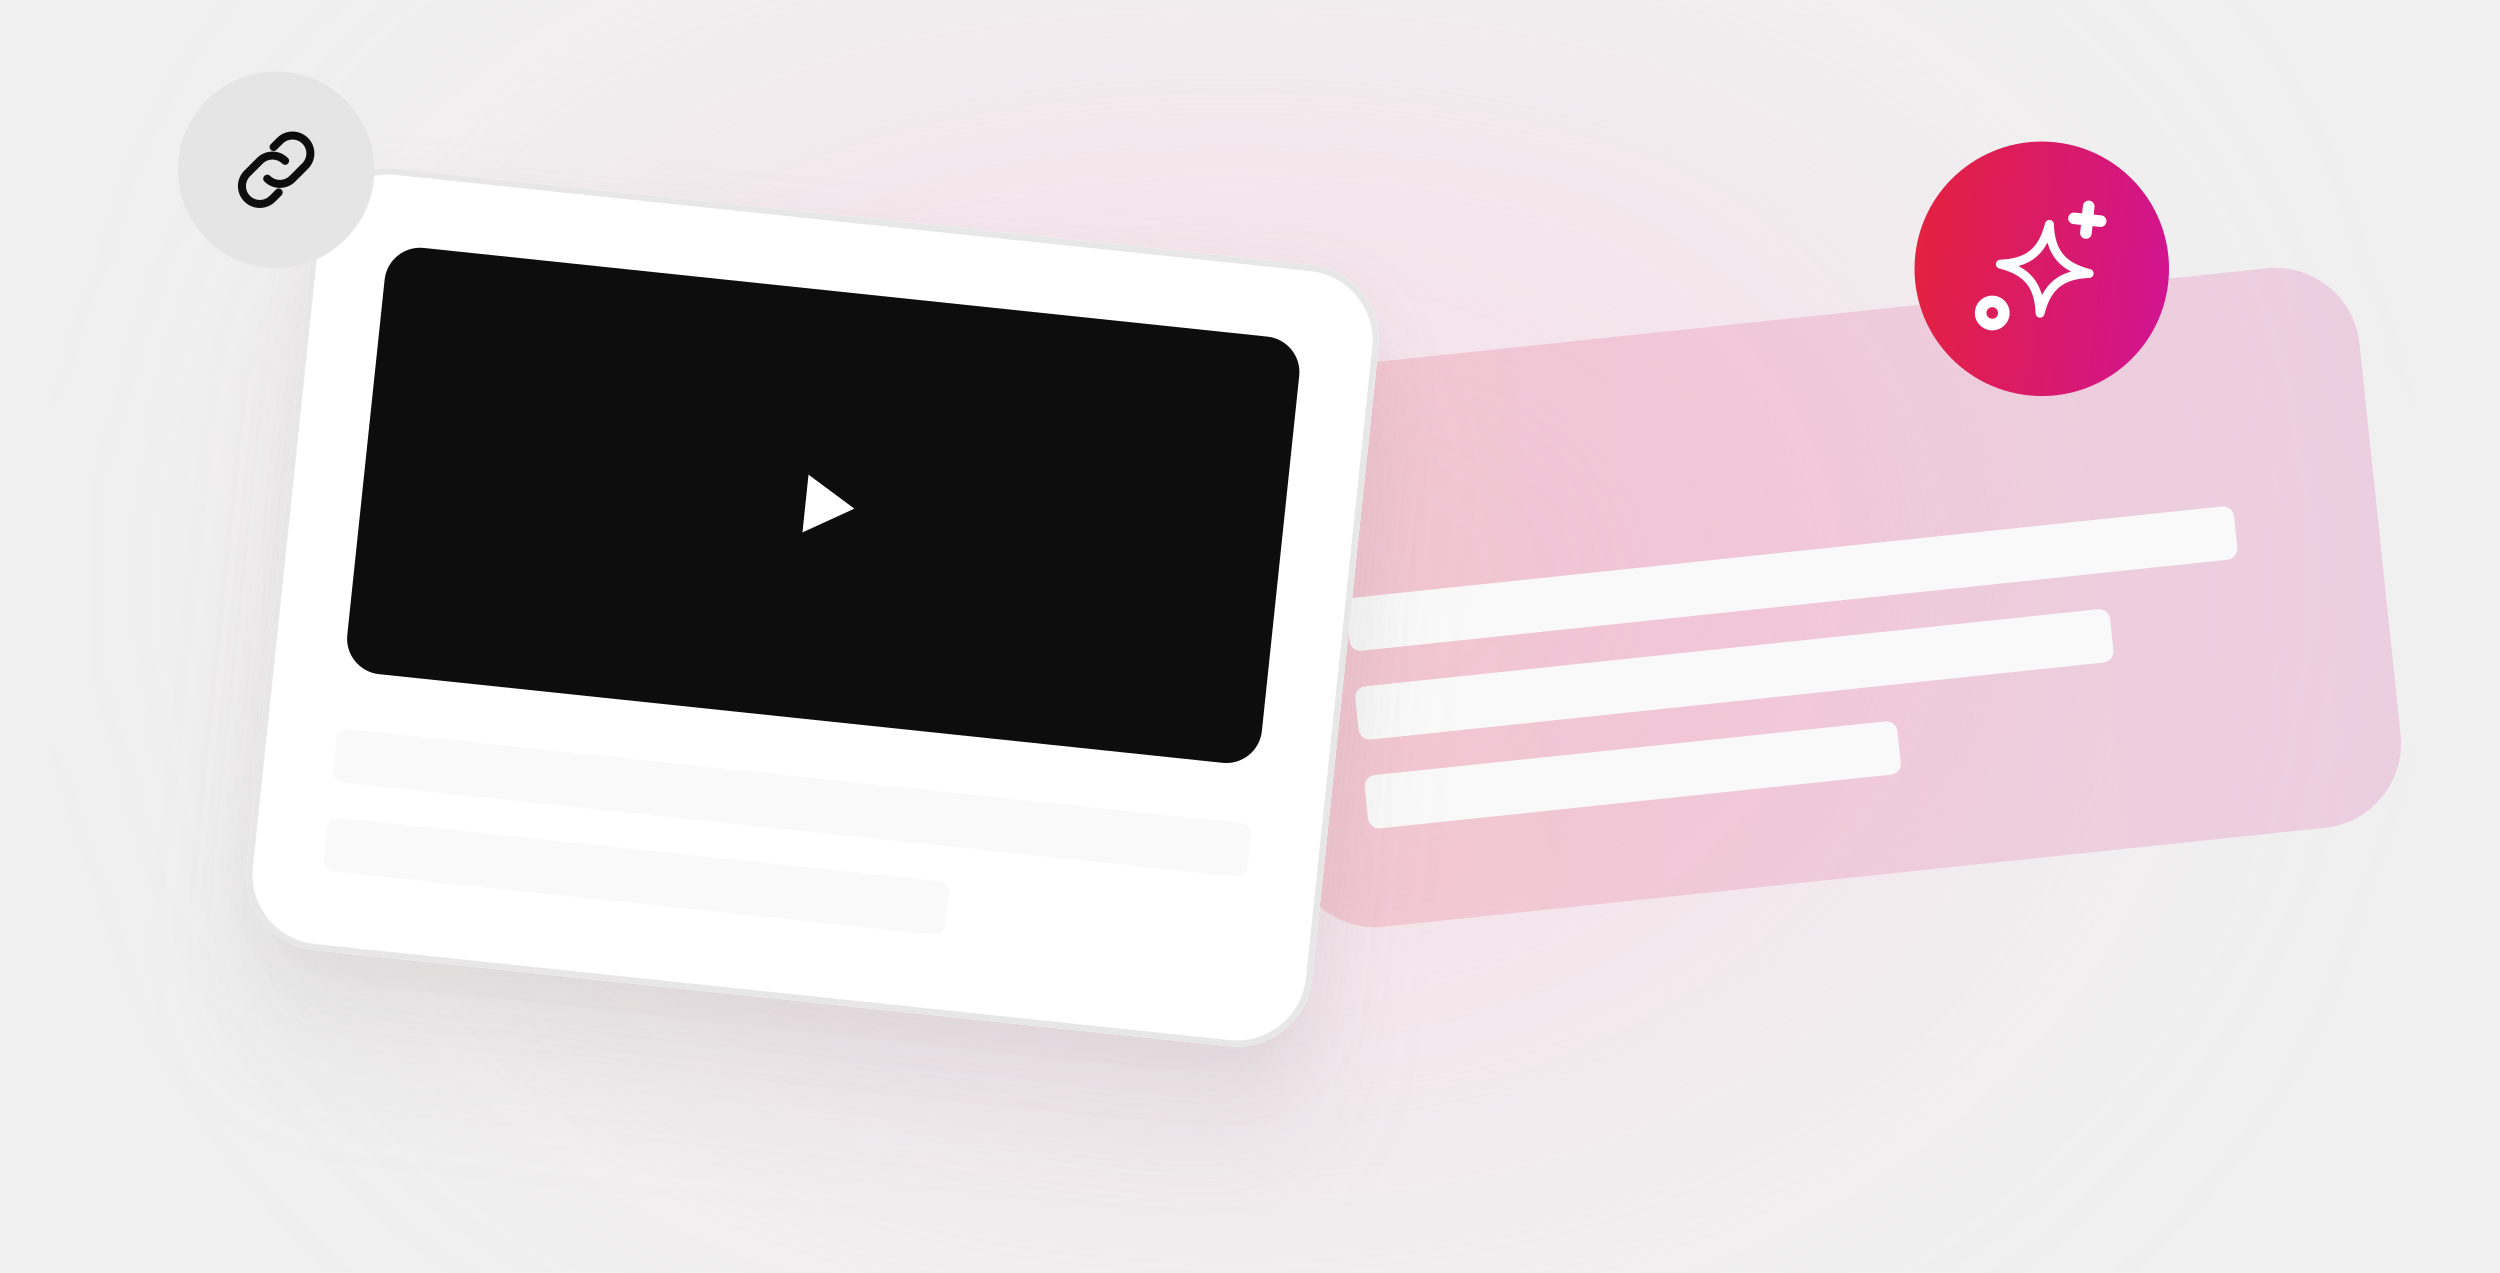
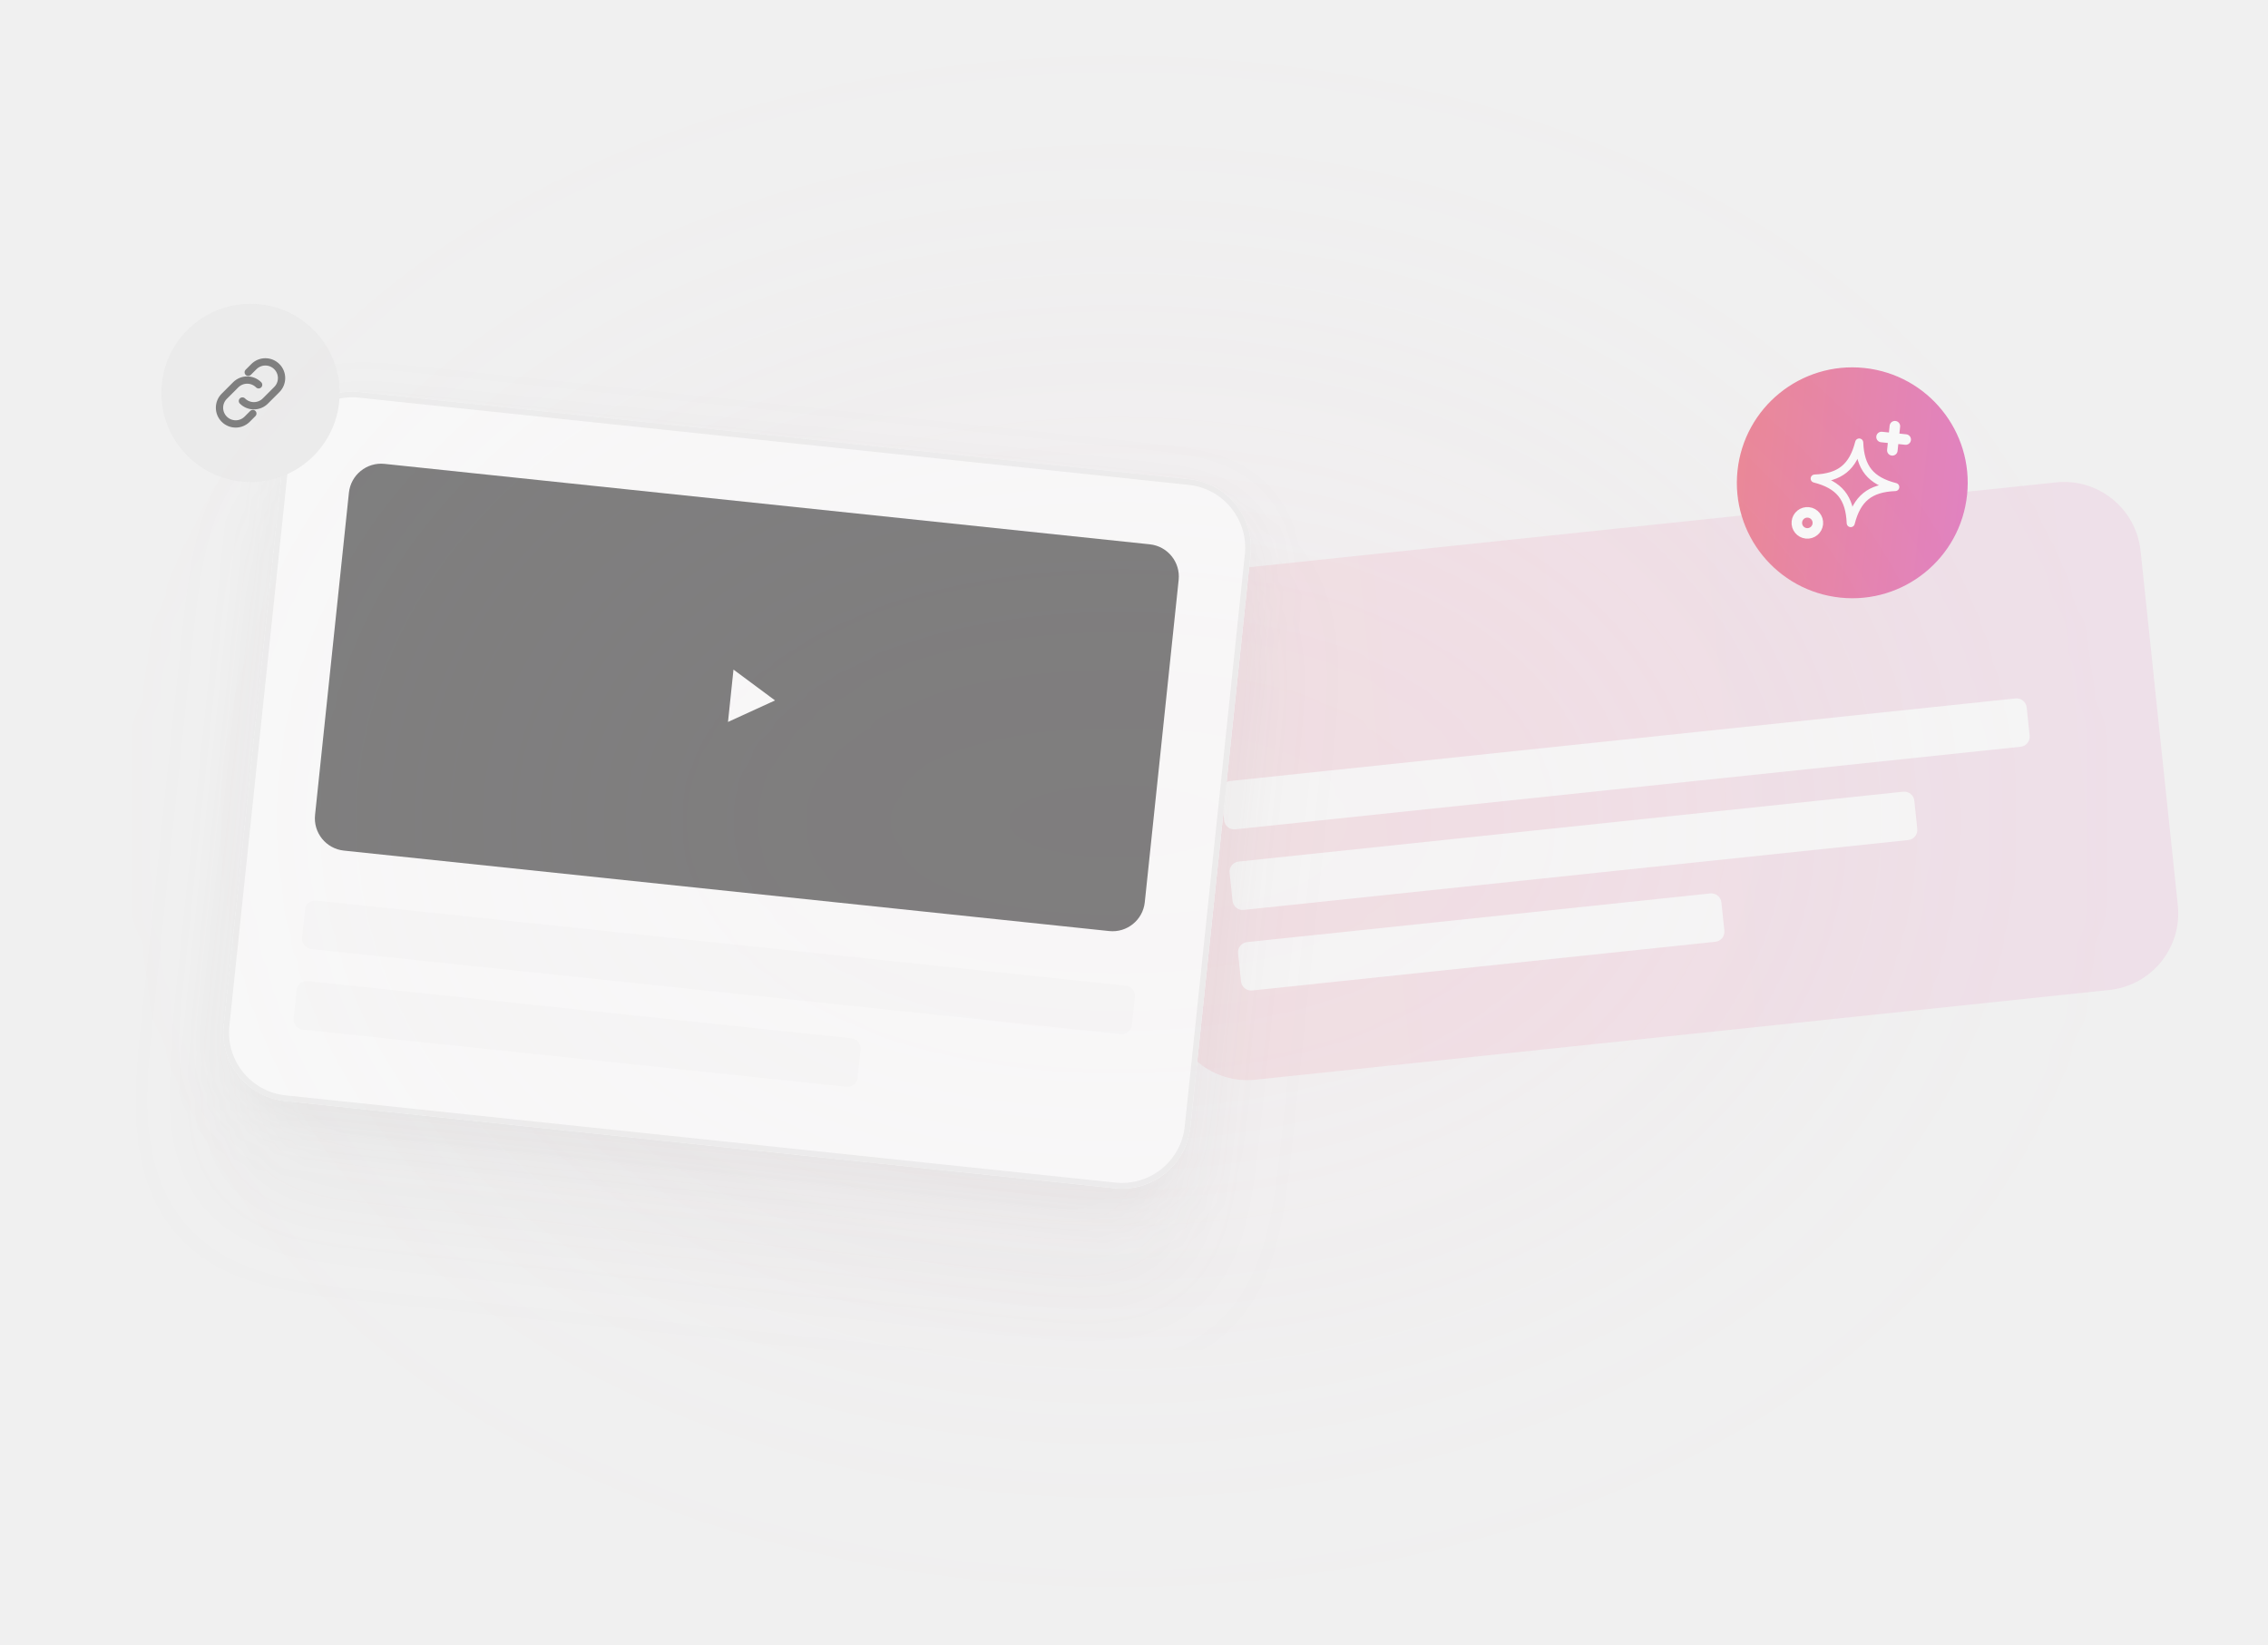
- <svg xmlns="http://www.w3.org/2000/svg" width="560" height="285" viewBox="0 88 560 285" fill="none" overflow="hidden">
-   <g filter="url(#filter0_f_411_1050)">
-     <ellipse cx="276.26" cy="217.322" rx="170" ry="122.322" fill="#FFC8DF" fill-opacity="0.35" />
+ <svg xmlns="http://www.w3.org/2000/svg" width="560" height="406" viewBox="0 0 560 406" fill="none">
+   <g opacity="0.2" filter="url(#filter0_f_411_1050)">
+     <ellipse cx="276.26" cy="202.811" rx="170" ry="107.811" fill="#FFC8DF" fill-opacity="0.35" />
  </g>
-   <g clip-path="url(#clip0_411_1050)">
-     <rect x="277.917" y="172.257" width="250" height="126" rx="19" transform="rotate(-6 277.917 172.257)" fill="url(#paint0_linear_411_1050)" fill-opacity="0.15" />
-     <rect x="301.254" y="222.091" width="200" height="12" rx="2.5" transform="rotate(-6 301.254 222.091)" fill="#F9F9F9" />
-     <rect x="303.344" y="241.981" width="170" height="12" rx="2.5" transform="rotate(-6 303.344 241.981)" fill="#F9F9F9" />
-     <rect x="305.435" y="261.872" width="120" height="12" rx="2.5" transform="rotate(-6 305.435 261.872)" fill="#F9F9F9" />
-     <g filter="url(#filter1_dd_411_1050)">
-       <g clip-path="url(#clip1_411_1050)">
-         <rect x="71.859" y="124.021" width="240" height="176" rx="17" transform="rotate(6 71.8594 124.021)" fill="white" />
-         <rect x="86.989" y="142.705" width="206" height="96" rx="8" transform="rotate(6 86.9893 142.705)" fill="#0D0D0D" />
-         <path d="M181.109 194.326L191.369 201.94L179.75 207.255L181.109 194.326Z" fill="white" />
-         <rect x="75.596" y="251.108" width="206" height="12" rx="2.5" transform="rotate(6 75.5956 251.108)" fill="#F9F9F9" />
-         <rect x="73.505" y="270.999" width="140" height="12" rx="2.5" transform="rotate(6 73.5051 270.999)" fill="#F9F9F9" />
+   <g opacity="0.5">
+     <g clip-path="url(#clip0_411_1050)">
+       <rect x="277.917" y="143.236" width="250" height="126" rx="19" transform="rotate(-6 277.917 143.236)" fill="url(#paint0_linear_411_1050)" fill-opacity="0.15" />
+       <rect x="301.254" y="193.069" width="200" height="12" rx="2.5" transform="rotate(-6 301.254 193.069)" fill="#F9F9F9" />
+       <rect x="303.344" y="212.96" width="170" height="12" rx="2.5" transform="rotate(-6 303.344 212.96)" fill="#F9F9F9" />
+       <rect x="305.435" y="232.85" width="120" height="12" rx="2.5" transform="rotate(-6 305.435 232.85)" fill="#F9F9F9" />
+       <g filter="url(#filter1_dd_411_1050)">
+         <g clip-path="url(#clip1_411_1050)">
+           <rect x="71.859" y="95" width="240" height="176" rx="17" transform="rotate(6 71.8594 95.0001)" fill="white" />
+           <rect x="86.989" y="113.684" width="206" height="96" rx="8" transform="rotate(6 86.9893 113.684)" fill="#0D0D0D" />
+           <path d="M181.109 165.305L191.369 172.919L179.75 178.234L181.109 165.305Z" fill="white" />
+           <rect x="75.596" y="222.087" width="206" height="12" rx="2.5" transform="rotate(6 75.5956 222.087)" fill="#F9F9F9" />
+           <rect x="73.505" y="241.977" width="140" height="12" rx="2.5" transform="rotate(6 73.5051 241.977)" fill="#F9F9F9" />
+         </g>
+         <rect x="72.482" y="95.769" width="238.6" height="174.6" rx="16.3" transform="rotate(6 72.4824 95.7695)" stroke="#E7E7E7" stroke-width="1.4" />
      </g>
-       <rect x="72.482" y="124.791" width="238.6" height="174.6" rx="16.3" transform="rotate(6 72.4824 124.791)" stroke="#E7E7E7" stroke-width="1.4" />
+       <rect x="39.859" y="75" width="44" height="44" rx="22" fill="#E5E5E5" />
+       <path d="M59.859 99C60.231 99.372 60.672 99.667 61.158 99.868C61.643 100.07 62.164 100.173 62.689 100.173C63.215 100.173 63.736 100.07 64.221 99.868C64.707 99.667 65.148 99.372 65.519 99L68.349 96.17C69.1 95.42 69.522 94.402 69.522 93.34C69.522 92.279 69.1 91.261 68.349 90.51C67.599 89.76 66.581 89.338 65.519 89.338C64.458 89.338 63.44 89.76 62.689 90.51L61.289 91.91" stroke="#0D0D0D" stroke-width="1.8" stroke-linecap="round" stroke-linejoin="round" />
+       <path d="M63.859 95C63.488 94.628 63.047 94.333 62.561 94.132C62.075 93.931 61.555 93.827 61.029 93.827C60.504 93.827 59.983 93.931 59.498 94.132C59.012 94.333 58.571 94.628 58.199 95L55.369 97.83C54.619 98.581 54.197 99.599 54.197 100.66C54.197 101.722 54.619 102.74 55.369 103.49C56.12 104.241 57.138 104.662 58.199 104.662C59.261 104.662 60.279 104.241 61.029 103.49L62.429 102.09" stroke="#0D0D0D" stroke-width="1.8" stroke-linecap="round" stroke-linejoin="round" />
+       <rect x="431.99" y="87.869" width="57" height="57" rx="28.5" transform="rotate(6 431.99 87.8689)" fill="url(#paint1_linear_411_1050)" />
+       <path d="M459.062 109.247C459.309 115.507 461.89 118.694 467.962 120.237C461.702 120.484 458.515 123.065 456.972 129.137C456.725 122.877 454.144 119.69 448.072 118.147C454.332 117.9 457.519 115.319 459.062 109.247Z" stroke="white" stroke-width="2" stroke-linejoin="round" />
+       <path d="M467.873 105.215L467.246 111.182M464.576 107.885L470.543 108.512" stroke="white" stroke-width="2.6" stroke-linecap="round" />
+       <path d="M445.988 131.672C447.416 131.822 448.695 130.786 448.845 129.358C448.995 127.93 447.959 126.651 446.531 126.501C445.103 126.35 443.824 127.386 443.674 128.815C443.524 130.243 444.56 131.522 445.988 131.672Z" stroke="white" stroke-width="2.6" />
    </g>
-     <rect x="39.859" y="104.021" width="44" height="44" rx="22" fill="#E5E5E5" />
-     <path d="M59.859 128.021C60.231 128.393 60.672 128.688 61.158 128.89C61.643 129.091 62.164 129.195 62.689 129.195C63.215 129.195 63.736 129.091 64.221 128.89C64.707 128.688 65.148 128.393 65.519 128.021L68.349 125.191C69.1 124.441 69.522 123.423 69.522 122.361C69.522 121.3 69.1 120.282 68.349 119.531C67.599 118.781 66.581 118.359 65.519 118.359C64.458 118.359 63.44 118.781 62.689 119.531L61.289 120.931" stroke="#0D0D0D" stroke-width="1.8" stroke-linecap="round" stroke-linejoin="round" />
-     <path d="M63.859 124.022C63.488 123.65 63.047 123.355 62.561 123.153C62.075 122.952 61.555 122.848 61.029 122.848C60.504 122.848 59.983 122.952 59.498 123.153C59.012 123.355 58.571 123.65 58.199 124.022L55.369 126.852C54.619 127.602 54.197 128.62 54.197 129.682C54.197 130.743 54.619 131.761 55.369 132.512C56.12 133.262 57.138 133.684 58.199 133.684C59.261 133.684 60.279 133.262 61.029 132.512L62.429 131.112" stroke="#0D0D0D" stroke-width="1.8" stroke-linecap="round" stroke-linejoin="round" />
-     <rect x="431.99" y="116.89" width="57" height="57" rx="28.5" transform="rotate(6 431.99 116.89)" fill="url(#paint1_linear_411_1050)" />
-     <path d="M459.062 138.268C459.309 144.528 461.89 147.715 467.962 149.258C461.702 149.505 458.515 152.086 456.972 158.158C456.725 151.898 454.144 148.711 448.072 147.168C454.332 146.921 457.519 144.34 459.062 138.268Z" stroke="white" stroke-width="2" stroke-linejoin="round" />
-     <path d="M467.873 134.236L467.246 140.203M464.576 136.906L470.543 137.533" stroke="white" stroke-width="2.6" stroke-linecap="round" />
-     <path d="M445.988 160.693C447.416 160.844 448.695 159.808 448.845 158.379C448.995 156.951 447.959 155.672 446.531 155.522C445.103 155.372 443.824 156.408 443.674 157.836C443.524 159.264 444.56 160.543 445.988 160.693Z" stroke="white" stroke-width="2.6" />
  </g>
  <defs>
-     <filter id="filter0_f_411_1050" x="11.259" y="0" width="530" height="434.643" filterUnits="userSpaceOnUse" color-interpolation-filters="sRGB">
+     <filter id="filter0_f_411_1050" x="11.259" y="0" width="530" height="405.622" filterUnits="userSpaceOnUse" color-interpolation-filters="sRGB">
      <feFlood flood-opacity="0" result="BackgroundImageFix" />
      <feBlend mode="normal" in="SourceGraphic" in2="BackgroundImageFix" result="shape" />
      <feGaussianBlur stdDeviation="47.5" result="effect1_foregroundBlur_411_1050" />
    </filter>
-     <filter id="filter1_dd_411_1050" x="29.062" y="115.921" width="305.882" height="257.023" filterUnits="userSpaceOnUse" color-interpolation-filters="sRGB">
+     <filter id="filter1_dd_411_1050" x="29.062" y="86.9" width="305.882" height="257.023" filterUnits="userSpaceOnUse" color-interpolation-filters="sRGB">
      <feFlood flood-opacity="0" result="BackgroundImageFix" />
      <feColorMatrix in="SourceAlpha" type="matrix" values="0 0 0 0 0 0 0 0 0 0 0 0 0 0 0 0 0 0 127 0" result="hardAlpha" />
      <feOffset dy="5.4" />
      <feGaussianBlur stdDeviation="6.75" />
      <feColorMatrix type="matrix" values="0 0 0 0 0.53 0 0 0 0 0.51 0 0 0 0 0.51 0 0 0 0.1 0" />
      <feBlend mode="normal" in2="BackgroundImageFix" result="effect1_dropShadow_411_1050" />
      <feColorMatrix in="SourceAlpha" type="matrix" values="0 0 0 0 0 0 0 0 0 0 0 0 0 0 0 0 0 0 127 0" result="hardAlpha" />
      <feOffset dy="24.4" />
      <feGaussianBlur stdDeviation="12.2" />
      <feColorMatrix type="matrix" values="0 0 0 0 0.53 0 0 0 0 0.51 0 0 0 0 0.51 0 0 0 0.09 0" />
      <feBlend mode="normal" in2="effect1_dropShadow_411_1050" result="effect2_dropShadow_411_1050" />
      <feBlend mode="normal" in="SourceGraphic" in2="effect2_dropShadow_411_1050" result="shape" />
    </filter>
-     <linearGradient id="paint0_linear_411_1050" x1="277.917" y1="235.257" x2="527.917" y2="235.257" gradientUnits="userSpaceOnUse">
+     <linearGradient id="paint0_linear_411_1050" x1="277.917" y1="206.236" x2="527.917" y2="206.236" gradientUnits="userSpaceOnUse">
      <stop stop-color="#E32140" />
      <stop offset="1" stop-color="#D1148F" />
    </linearGradient>
-     <linearGradient id="paint1_linear_411_1050" x1="431.99" y1="145.39" x2="488.99" y2="145.39" gradientUnits="userSpaceOnUse">
+     <linearGradient id="paint1_linear_411_1050" x1="431.99" y1="116.369" x2="488.99" y2="116.369" gradientUnits="userSpaceOnUse">
      <stop stop-color="#E32140" />
      <stop offset="1" stop-color="#D1148F" />
    </linearGradient>
    <clipPath id="clip0_411_1050">
-       <rect y="95.149" width="560" height="267.214" rx="20" fill="white" />
+       <rect y="66.128" width="560" height="267.214" rx="20" fill="white" />
    </clipPath>
    <clipPath id="clip1_411_1050">
-       <rect x="71.859" y="124.021" width="240" height="176" rx="17" transform="rotate(6 71.8594 124.021)" fill="white" />
+       <rect x="71.859" y="95" width="240" height="176" rx="17" transform="rotate(6 71.8594 95.0001)" fill="white" />
    </clipPath>
  </defs>
</svg>
